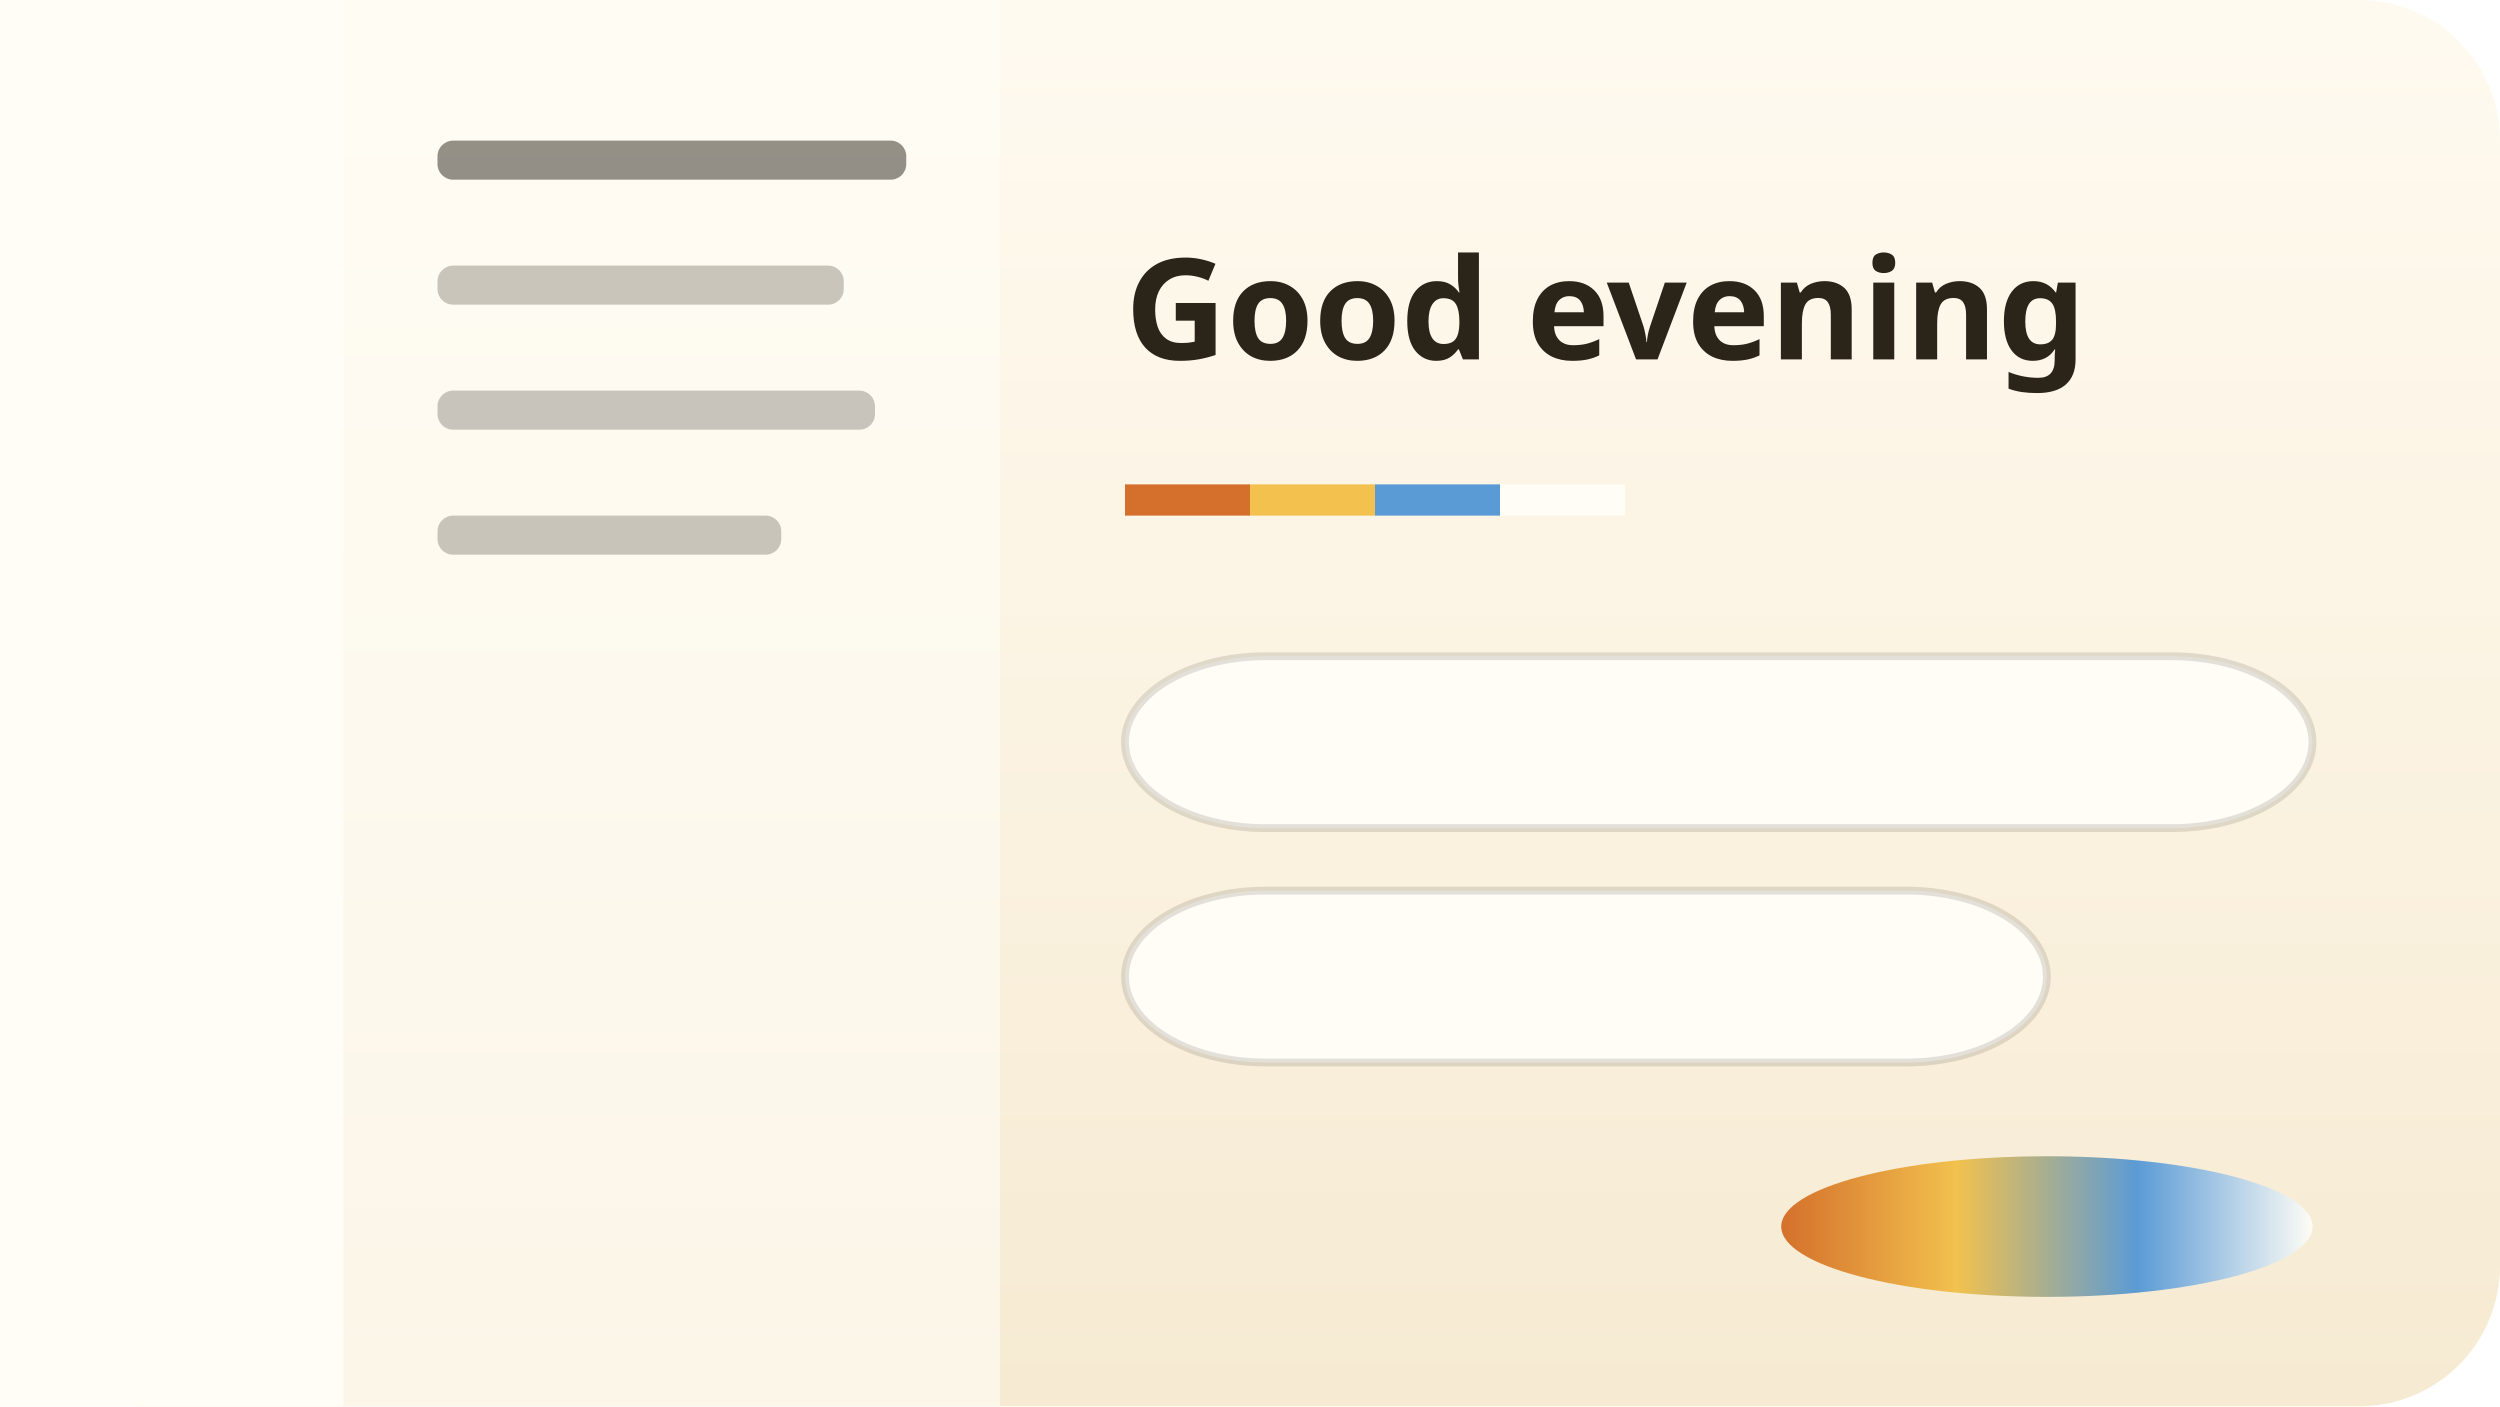
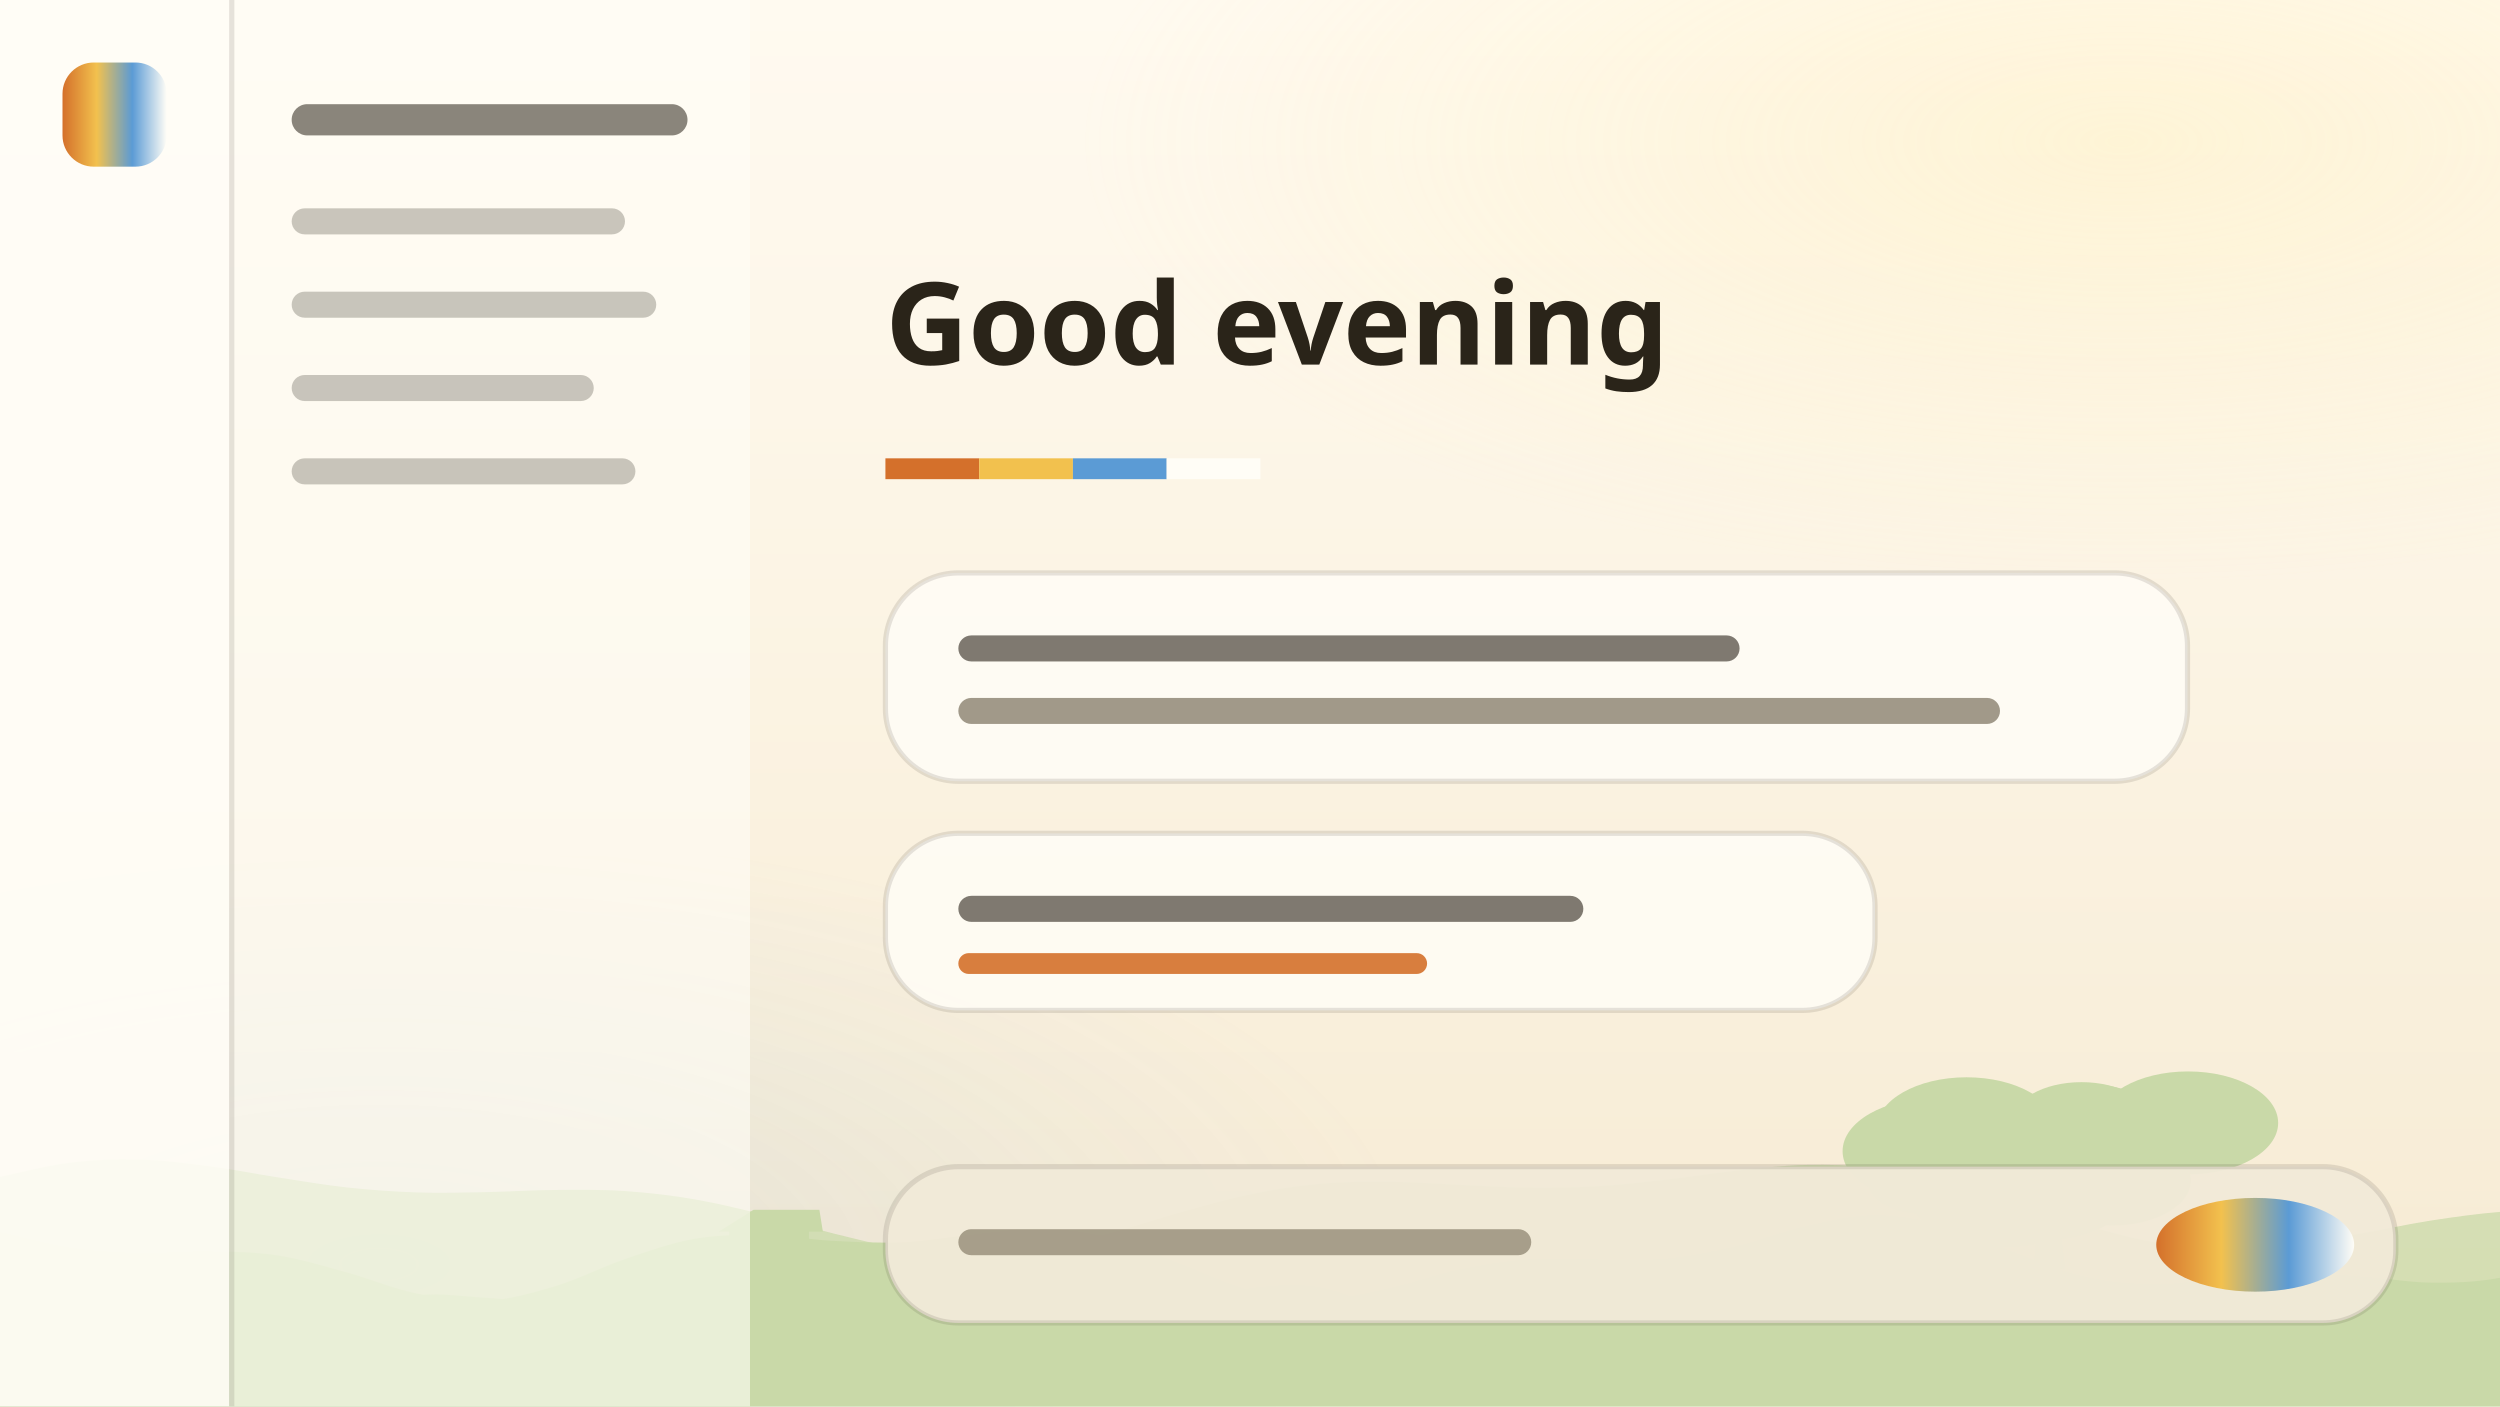
- <svg xmlns="http://www.w3.org/2000/svg" width="320" height="180" viewBox="0 0 320 180">
+ <svg xmlns="http://www.w3.org/2000/svg" width="480" height="270" viewBox="0 0 480 270" role="img" aria-label="Sunday Morning">
  <defs>
    <linearGradient id="sky" x1="0" y1="0" x2="0" y2="1">
      <stop offset="0.00" stop-color="#fffaf0" />
      <stop offset="0.50" stop-color="#fbf3e2" />
      <stop offset="1.00" stop-color="#f6ead2" />
    </linearGradient>
    <linearGradient id="btn" x1="0" y1="0" x2="1" y2="0">
      <stop offset="0.00" stop-color="#d4702b" />
      <stop offset="0.33" stop-color="#f2c14e" />
      <stop offset="0.67" stop-color="#5b9bd5" />
      <stop offset="1.00" stop-color="#fffdf6" />
    </linearGradient>
+     <radialGradient id="g0">
+       <stop offset="0" stop-color="#ffe8a0" stop-opacity="0.30" />
+       <stop offset="0.7" stop-color="#ffe8a0" stop-opacity="0" />
+     </radialGradient>
+     <radialGradient id="g1">
+       <stop offset="0" stop-color="#5b9bd5" stop-opacity="0.12" />
+       <stop offset="0.7" stop-color="#5b9bd5" stop-opacity="0" />
+     </radialGradient>
  </defs>
-   <rect width="320" height="180" rx="18" fill="url(#sky)" />
-   <rect x="0" y="0" width="44" height="180" fill="#fffdf6" />
-   <rect x="44" y="0" width="84" height="180" fill="#fffdf6" opacity="0.6" />
-   <rect x="56" y="18" width="60" height="5" rx="2" fill="#2a2419" opacity="0.5" />
-   <rect x="56" y="34" width="52" height="5" rx="2" fill="#2a2419" opacity="0.25" />
-   <rect x="56" y="50" width="56" height="5" rx="2" fill="#2a2419" opacity="0.25" />
-   <rect x="56" y="66" width="44" height="5" rx="2" fill="#2a2419" opacity="0.25" />
-   <text x="144" y="46" font-family="Outfit, sans-serif" font-size="18" font-weight="600" fill="#2a2419" style="">Good evening</text>
-   <rect x="144.0" y="62" width="16.0" height="4" fill="#d4702b" />
-   <rect x="160.0" y="62" width="16.0" height="4" fill="#f2c14e" />
-   <rect x="176.0" y="62" width="16.0" height="4" fill="#5b9bd5" />
-   <rect x="192.0" y="62" width="16.0" height="4" fill="#fffdf6" />
-   <rect x="144" y="84" width="152" height="22" rx="18" fill="#fffdf6" stroke="#2a2419" stroke-opacity="0.13" />
-   <rect x="144" y="114" width="118" height="22" rx="18" fill="#fffdf6" stroke="#2a2419" stroke-opacity="0.13" />
-   <rect x="228" y="148" width="68" height="18" rx="999" fill="url(#btn)" />
+   <rect width="480" height="270" fill="url(#sky)" />
+   <ellipse cx="408.0" cy="27.0" rx="288.0" ry="121.5" fill="url(#g0)" />
+   <ellipse cx="72.0" cy="243.0" rx="288.0" ry="121.5" fill="url(#g1)" />
+   <svg x="0.0" y="190.0" width="533.3" height="80.0" viewBox="0 0 1600 420" preserveAspectRatio="none">
+     <g fill="#c9d9a8">
+       <defs>
+         <linearGradient id="h1" x1="0" y1="0" x2="0" y2="1">
+           <stop offset="0" stop-color="#a9c27a" />
+           <stop offset="1" stop-color="#7e9a55" />
+         </linearGradient>
+         <linearGradient id="h2" x1="0" y1="0" x2="0" y2="1">
+           <stop offset="0" stop-color="#d7b45c" />
+           <stop offset="1" stop-color="#b48a3e" />
+         </linearGradient>
+         <linearGradient id="h3" x1="0" y1="0" x2="0" y2="1">
+           <stop offset="0" stop-color="#8fae5c" />
+           <stop offset="1" stop-color="#5f7a3a" />
+         </linearGradient>
+         <radialGradient id="cn" cx="0.4" cy="0.35" r="0.7">
+           <stop offset="0" stop-color="#6f9a4a" />
+           <stop offset="0.7" stop-color="#46713a" />
+           <stop offset="1" stop-color="#2f5530" />
+         </radialGradient>
+       </defs>
+       <path d="M0 188.8 C6.7 186.4 26.7 177.5 40 174.6 C53.3 171.7 66.7 170.8 80 171.4 C93.3 171.9 106.7 174.9 120 177.9 C133.3 180.9 146.7 185.7 160 189.3 C173.3 192.9 186.7 196.9 200 199.5 C213.3 202 226.7 203.7 240 204.5 C253.3 205.3 266.7 204.6 280 204.2 C293.3 203.7 306.7 202.1 320 202 C333.3 201.8 346.7 201.5 360 203.1 C373.3 204.7 386.7 207.4 400 211.4 C413.3 215.4 426.7 221.2 440 227 C453.3 232.7 466.7 240.1 480 245.8 C493.3 251.5 506.7 257.7 520 261.3 C533.3 264.8 546.7 267.3 560 267.3 C573.3 267.3 586.7 265 600 261.2 C613.3 257.5 626.7 251.2 640 245 C653.3 238.9 666.7 230.9 680 224.4 C693.3 218 706.7 211.1 720 206.4 C733.3 201.6 746.7 197.9 760 195.8 C773.3 193.7 786.7 193.5 800 193.7 C813.3 193.8 826.7 195.7 840 196.7 C853.3 197.7 866.7 199.4 880 199.6 C893.3 199.9 906.7 199.6 920 198.2 C933.3 196.9 946.7 194.1 960 191.5 C973.3 188.9 986.7 185 1000 182.5 C1013.3 180.1 1026.7 177.3 1040 176.8 C1053.3 176.3 1066.7 176.9 1080 179.5 C1093.3 182.2 1106.7 187 1120 192.7 C1133.3 198.5 1146.7 206.6 1160 213.9 C1173.3 221.2 1186.7 230.1 1200 236.8 C1213.3 243.5 1226.7 250.2 1240 254.3 C1253.3 258.4 1266.7 260.9 1280 261.4 C1293.3 261.9 1306.7 259.9 1320 257.3 C1333.3 254.7 1346.7 249.9 1360 245.8 C1373.3 241.7 1386.7 236.6 1400 232.9 C1413.3 229.3 1426.7 226 1440 224.1 C1453.3 222.1 1466.7 221.5 1480 221.3 C1493.3 221 1506.7 222.3 1520 222.6 C1533.3 223 1546.7 229 1560 223.3 C1573.3 217.7 1593.3 194.6 1600 188.8 L1600 420 L0 420 Z" fill="#c9d9a8" opacity="0.75" />
+       <path d="M0 244.1 C6.7 246.7 26.7 256.3 40 259.9 C53.3 263.4 66.7 264.8 80 265.5 C93.3 266.1 106.7 263.3 120 263.8 C133.3 264.2 146.7 264.4 160 268 C173.3 271.6 186.7 278.8 200 285.2 C213.3 291.6 226.7 301.6 240 306.4 C253.3 311.2 266.7 315 280 313.8 C293.3 312.5 306.7 305.9 320 298.9 C333.3 291.9 346.7 279.7 360 271.7 C373.3 263.8 386.7 255.3 400 251.2 C413.3 247.2 426.7 247.1 440 247.4 C453.3 247.8 466.7 252.1 480 253.3 C493.3 254.5 506.7 255.7 520 254.7 C533.3 253.6 546.7 249.3 560 247 C573.3 244.7 586.7 240.3 600 240.9 C613.3 241.4 626.7 244.4 640 250.3 C653.3 256.1 666.7 267.3 680 276 C693.3 284.7 706.7 296.5 720 302.5 C733.3 308.5 746.7 312.2 760 311.9 C773.3 311.6 786.7 305.6 800 300.6 C813.3 295.6 826.7 286.8 840 281.9 C853.3 277.1 866.7 273.2 880 271.5 C893.3 269.8 906.7 271.8 920 271.6 C933.3 271.5 946.7 273 960 270.7 C973.3 268.5 986.7 263.6 1000 258.2 C1013.3 252.7 1026.7 243.3 1040 238.1 C1053.3 232.9 1066.7 227.1 1080 227 C1093.3 226.9 1106.7 231.2 1120 237.3 C1133.3 243.5 1146.7 255.5 1160 264 C1173.3 272.5 1186.7 283.1 1200 288.5 C1213.3 294 1226.7 296.2 1240 296.6 C1253.3 297 1266.7 292.6 1280 290.7 C1293.3 288.8 1306.7 285.4 1320 285.1 C1333.3 284.7 1346.7 287 1360 288.8 C1373.3 290.5 1386.7 295.1 1400 295.4 C1413.3 295.7 1426.7 295 1440 290.5 C1453.3 286 1466.7 276.7 1480 268.5 C1493.3 260.2 1506.7 247.8 1520 240.9 C1533.3 233.9 1546.7 226.3 1560 226.8 C1573.3 227.4 1593.3 241.2 1600 244.1 L1600 420 L0 420 Z" fill="#c9d9a8" />
+       <path d="M1171 282 L1174 222 L1186 222 L1190 282 Z" fill="#c9d9a8" />
+       <circle cx="1170.7" cy="187" r="52.7" fill="#c9d9a8" />
+       <circle cx="1177.3" cy="204.6" r="48.7" fill="#c9d9a8" />
+       <circle cx="1107.8" cy="194.8" r="31.8" fill="#c9d9a8" />
+       <circle cx="1201.8" cy="140.4" r="45.3" fill="#c9d9a8" />
+       <circle cx="1132.8" cy="140.2" r="51.8" fill="#c9d9a8" />
+       <circle cx="1150.8" cy="188.7" r="46.8" fill="#c9d9a8" />
+       <circle cx="1260.4" cy="134.4" r="51.9" fill="#c9d9a8" />
+       <circle cx="1216.7" cy="192.6" r="45.3" fill="#c9d9a8" />
+       <circle cx="1167.7" cy="157.7" r="42.2" fill="#c9d9a8" />
+       <circle cx="1130" cy="135.7" r="30.9" fill="#c9d9a8" />
+       <circle cx="1153" cy="184" r="54.2" fill="#c9d9a8" />
+       <circle cx="1115" cy="162.9" r="53.6" fill="#c9d9a8" />
+       <circle cx="1199" cy="133.2" r="39.9" fill="#c9d9a8" />
+       <circle cx="1169.4" cy="180.5" r="39.2" fill="#c9d9a8" />
+       <circle cx="1154.1" cy="205.7" r="54.6" fill="#c9d9a8" />
+       <circle cx="1219.7" cy="154.3" r="43.3" fill="#c9d9a8" />
+       <path d="M420 268 L420 242 L466 242 L466 268 Z" fill="#c9d9a8" />
+       <path d="M414 244 L434 222 L472 222 L474 244 Z" fill="#c9d9a8" />
+       <path d="M438 268 L438 254 L448 254 L448 268 Z" fill="#c9d9a8" />
+       <path d="M0 327.3 C6.7 327.2 26.7 324.8 40 326.8 C53.3 328.7 66.7 334 80 339.1 C93.3 344.2 106.7 354.8 120 357.3 C133.3 359.8 146.7 359 160 354.1 C173.3 349.2 186.7 335.5 200 327.9 C213.3 320.3 226.7 311.2 240 308.4 C253.3 305.5 266.7 309.4 280 310.7 C293.3 312 306.7 316.3 320 316.3 C333.3 316.3 346.7 311.7 360 310.8 C373.3 309.9 386.7 307.4 400 311 C413.3 314.7 426.7 325.1 440 332.7 C453.3 340.4 466.7 353 480 356.9 C493.3 360.7 506.7 359.3 520 355.8 C533.3 352.3 546.7 341 560 335.9 C573.3 330.7 586.7 326.5 600 324.8 C613.3 323.2 626.7 326.9 640 325.8 C653.3 324.7 666.7 322.3 680 318.1 C693.3 314 706.7 303.8 720 300.7 C733.3 297.6 746.7 295.6 760 299.5 C773.3 303.3 786.7 315.8 800 323.7 C813.3 331.7 826.7 343.2 840 347.2 C853.3 351.2 866.7 349.2 880 347.8 C893.3 346.4 906.7 340.2 920 339 C933.3 337.8 946.7 340.1 960 340.8 C973.3 341.4 986.7 345.4 1000 342.8 C1013.3 340.3 1026.7 332.6 1040 325.4 C1053.3 318.3 1066.7 304.9 1080 300 C1093.3 295.2 1106.7 293.8 1120 296.5 C1133.3 299.3 1146.7 310.6 1160 316.5 C1173.3 322.5 1186.7 329.6 1200 332.2 C1213.3 334.8 1226.7 331.7 1240 332.3 C1253.3 332.9 1266.7 332.5 1280 335.6 C1293.3 338.7 1306.7 347.5 1320 350.9 C1333.3 354.3 1346.7 358.6 1360 355.9 C1373.3 353.3 1386.7 342.7 1400 334.8 C1413.3 326.8 1426.7 313.4 1440 308.2 C1453.3 303.1 1466.7 302.7 1480 303.8 C1493.3 304.9 1506.7 312.4 1520 314.7 C1533.3 316.9 1546.7 315.2 1560 317.3 C1573.3 319.4 1593.3 325.7 1600 327.3 L1600 420 L0 420 Z" fill="#c9d9a8" />
+       <path d="M0 385.3 C6.7 387 26.7 392.8 40 395.5 C53.3 398.2 66.7 401.4 80 401.4 C93.3 401.3 106.7 398.9 120 395.3 C133.3 391.6 146.7 384.6 160 379.5 C173.3 374.3 186.7 367.8 200 364.5 C213.3 361.1 226.7 359.5 240 359.3 C253.3 359.2 266.7 361.9 280 363.5 C293.3 365.1 306.7 367.8 320 368.7 C333.3 369.5 346.7 369 360 368.5 C373.3 368 386.7 365.7 400 365.6 C413.3 365.5 426.7 365.7 440 368.1 C453.3 370.5 466.7 375.4 480 380 C493.3 384.5 506.7 391.5 520 395.4 C533.3 399.3 546.7 402.9 560 403.4 C573.3 403.9 586.7 401.4 600 398.4 C613.3 395.3 626.7 389.3 640 385.4 C653.3 381.5 666.7 377.1 680 374.9 C693.3 372.7 706.7 372.6 720 372.4 C733.3 372.1 746.7 373.8 760 373.6 C773.3 373.3 786.7 372.7 800 370.8 C813.3 368.9 826.7 364.8 840 362.2 C853.3 359.6 866.7 355.8 880 355.1 C893.3 354.5 906.7 355.5 920 358.4 C933.3 361.3 946.7 367.6 960 372.8 C973.3 377.9 986.7 385.2 1000 389.3 C1013.3 393.4 1026.7 396.4 1040 397.2 C1053.3 398 1066.7 395.9 1080 394.2 C1093.3 392.6 1106.7 388.9 1120 387.3 C1133.3 385.7 1146.7 384.8 1160 384.7 C1173.3 384.6 1186.7 386.5 1200 386.7 C1213.3 387 1226.7 387.9 1240 386.2 C1253.3 384.6 1266.7 381.1 1280 377.1 C1293.3 373 1306.7 366.3 1320 362.2 C1333.3 358 1346.7 353.3 1360 352 C1373.3 350.7 1386.7 351.9 1400 354.4 C1413.3 357 1426.7 362.9 1440 367.2 C1453.3 371.4 1466.7 377 1480 380 C1493.3 383 1506.7 384.4 1520 385 C1533.3 385.6 1546.7 383.7 1560 383.8 C1573.3 383.8 1593.3 385 1600 385.3 L1600 420 L0 420 Z" fill="#c9d9a8" />
+     </g>
+   </svg>
+   <rect x="0" y="0" width="44" height="270" fill="#fffdf6" fill-opacity="0.92" />
+   <rect x="12" y="12" width="20" height="20" rx="6" fill="url(#btn)" />
+   <rect x="44" y="0" width="100" height="270" fill="#fffdf6" fill-opacity="0.6" />
+   <rect x="44" y="0" width="1" height="270" fill="#2a2419" fill-opacity="0.12" />
+   <rect x="56" y="20" width="76" height="6" rx="3" fill="#2a2419" fill-opacity="0.55" />
+   <rect x="56" y="40" width="64" height="5" rx="2.5" fill="#2a2419" fill-opacity="0.25" />
+   <rect x="56" y="56" width="70" height="5" rx="2.5" fill="#2a2419" fill-opacity="0.25" />
+   <rect x="56" y="72" width="58" height="5" rx="2.5" fill="#2a2419" fill-opacity="0.25" />
+   <rect x="56" y="88" width="66" height="5" rx="2.5" fill="#2a2419" fill-opacity="0.25" />
+   <text x="170" y="70" font-family="Outfit, sans-serif" font-size="22" font-weight="600" fill="#2a2419" style="">Good evening</text>
+   <rect x="170.0" y="88" width="18.0" height="4" fill="#d4702b" />
+   <rect x="188.0" y="88" width="18.0" height="4" fill="#f2c14e" />
+   <rect x="206.0" y="88" width="18.0" height="4" fill="#5b9bd5" />
+   <rect x="224.0" y="88" width="18.0" height="4" fill="#fffdf6" />
+   <rect x="170" y="110" width="250" height="40" rx="14" fill="#fffdf6" fill-opacity="0.86" stroke="#2a2419" stroke-opacity="0.12" />
+   <rect x="184" y="122" width="150" height="5" rx="2.5" fill="#2a2419" fill-opacity="0.6" />
+   <rect x="184" y="134" width="200" height="5" rx="2.5" fill="#625844" fill-opacity="0.6" />
+   <rect x="170" y="160" width="190" height="34" rx="14" fill="#fffdf6" fill-opacity="0.86" stroke="#2a2419" stroke-opacity="0.12" />
+   <rect x="184" y="172" width="120" height="5" rx="2.5" fill="#2a2419" fill-opacity="0.6" />
+   <rect x="184" y="183" width="90" height="4" rx="2" fill="#d4702b" fill-opacity="0.9" />
+   <rect x="170" y="224" width="290" height="30" rx="14" fill="#f2ead8" fill-opacity="0.95" stroke="#2a2419" stroke-opacity="0.12" />
+   <rect x="184" y="236" width="110" height="5" rx="2.5" fill="#776c57" fill-opacity="0.6" />
+   <rect x="414" y="230" width="38" height="18" rx="99" fill="url(#btn)" />
</svg>
